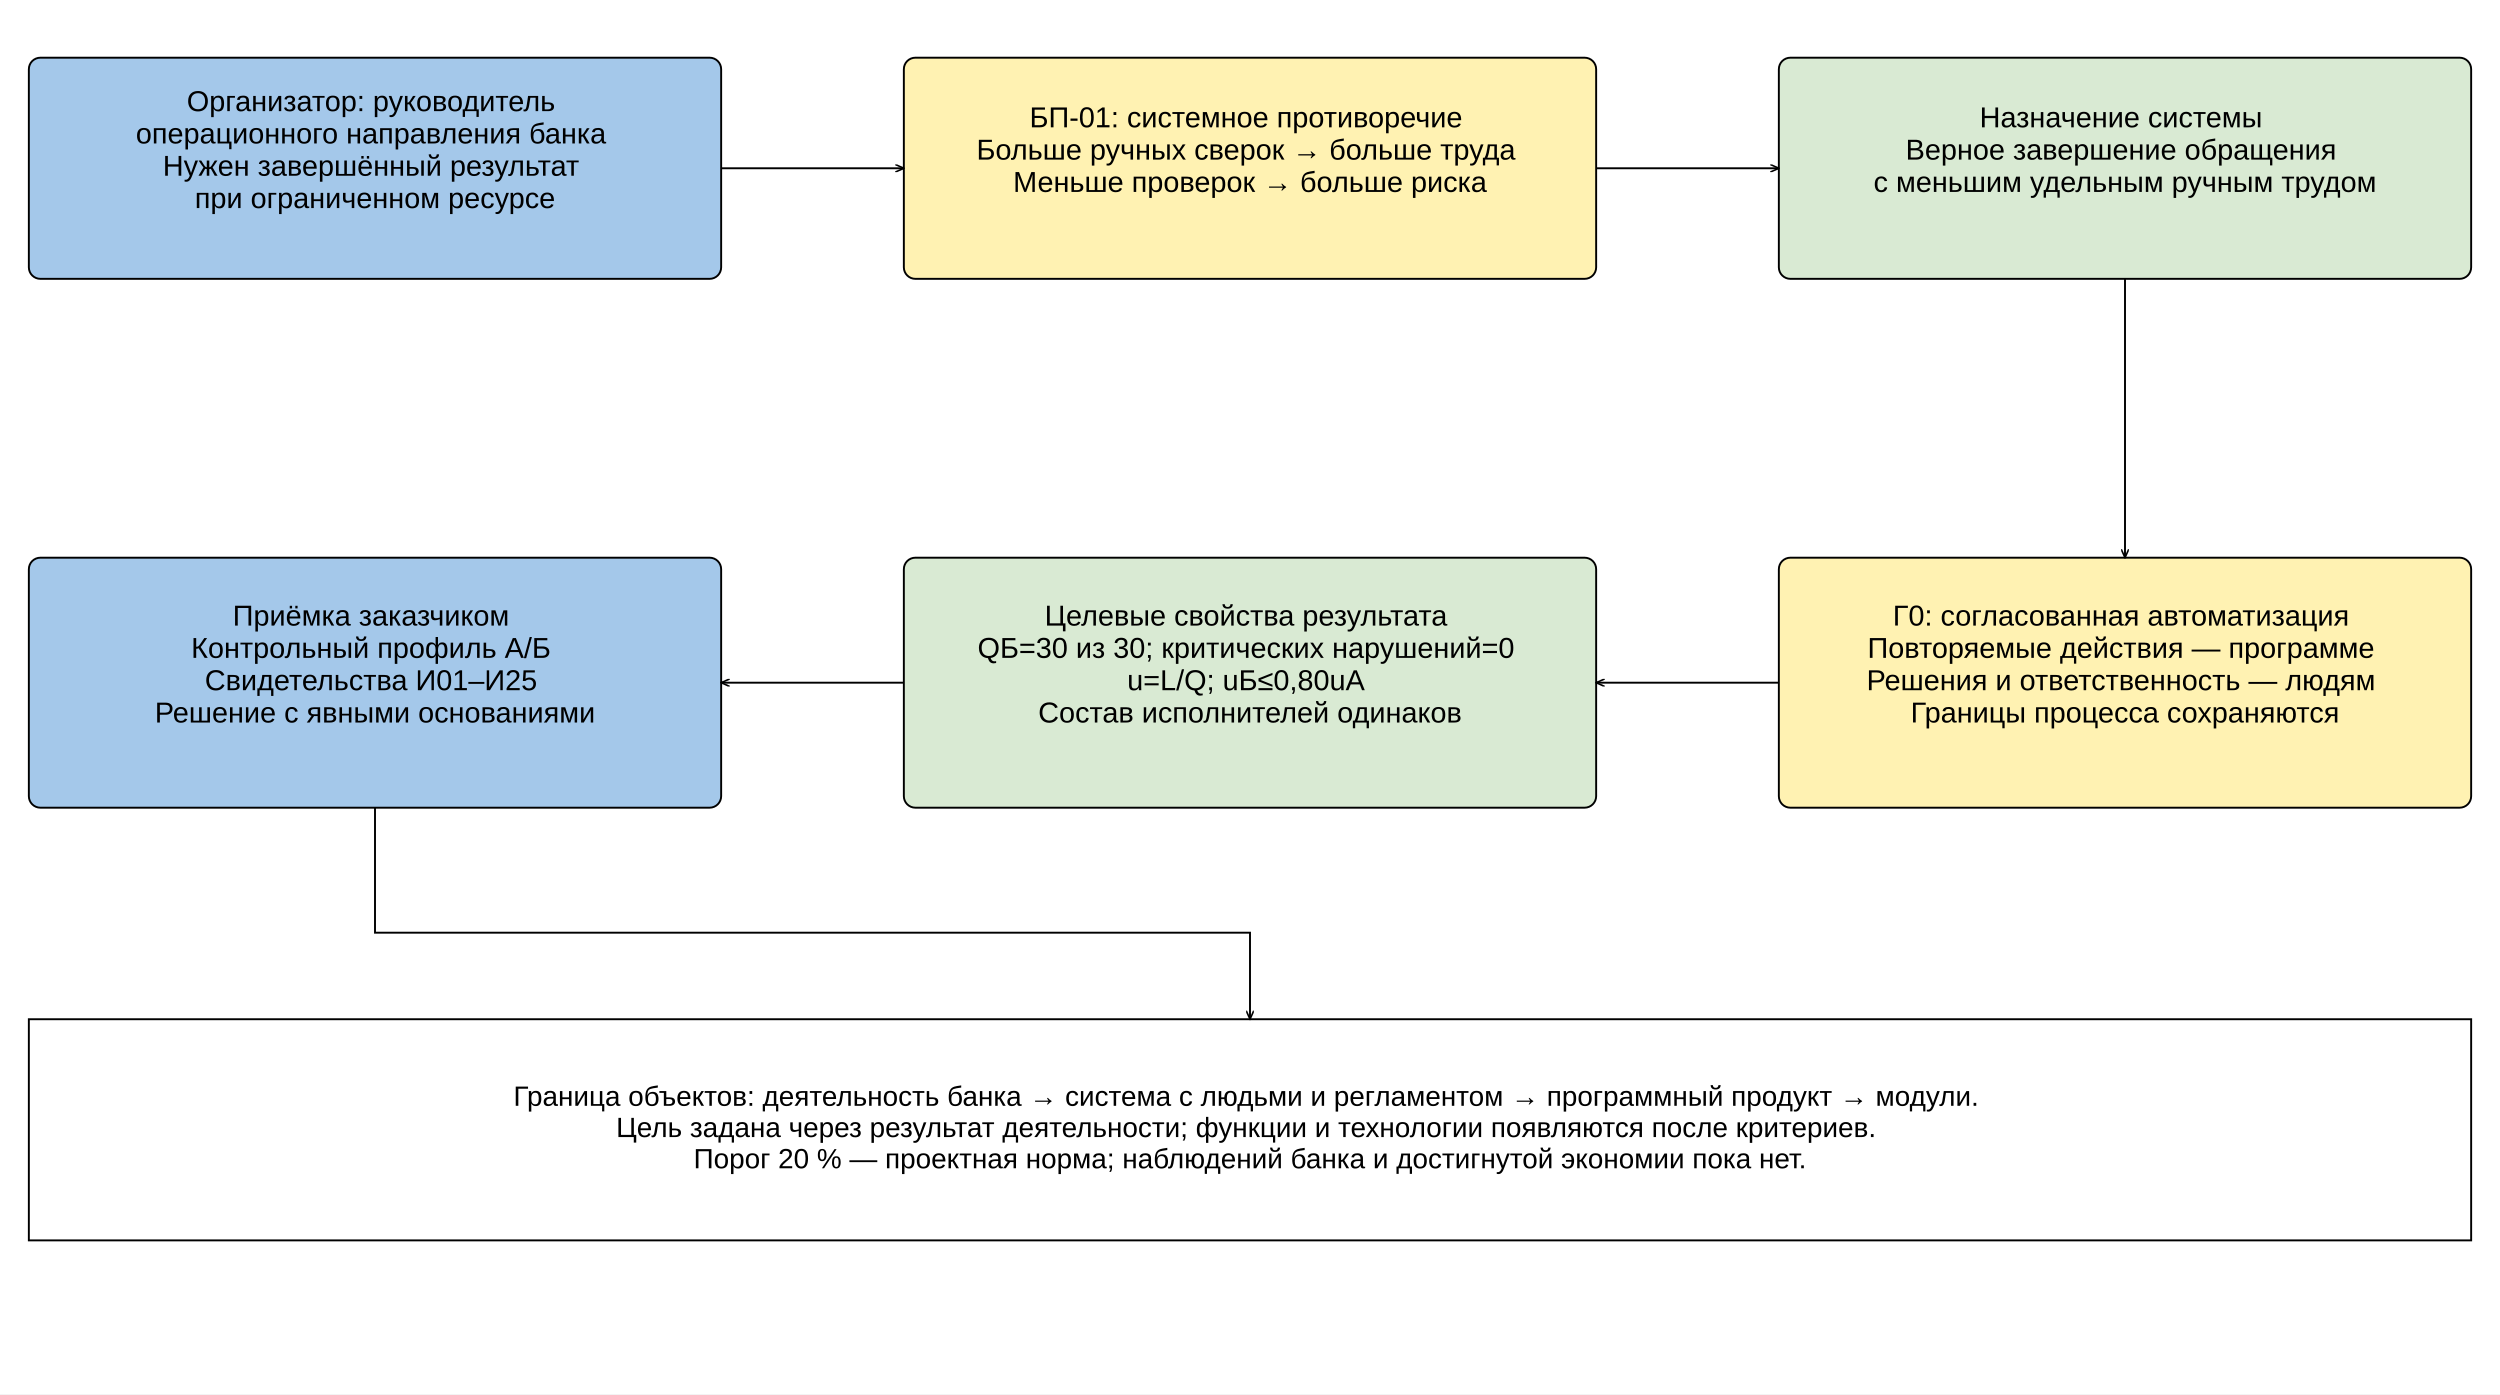
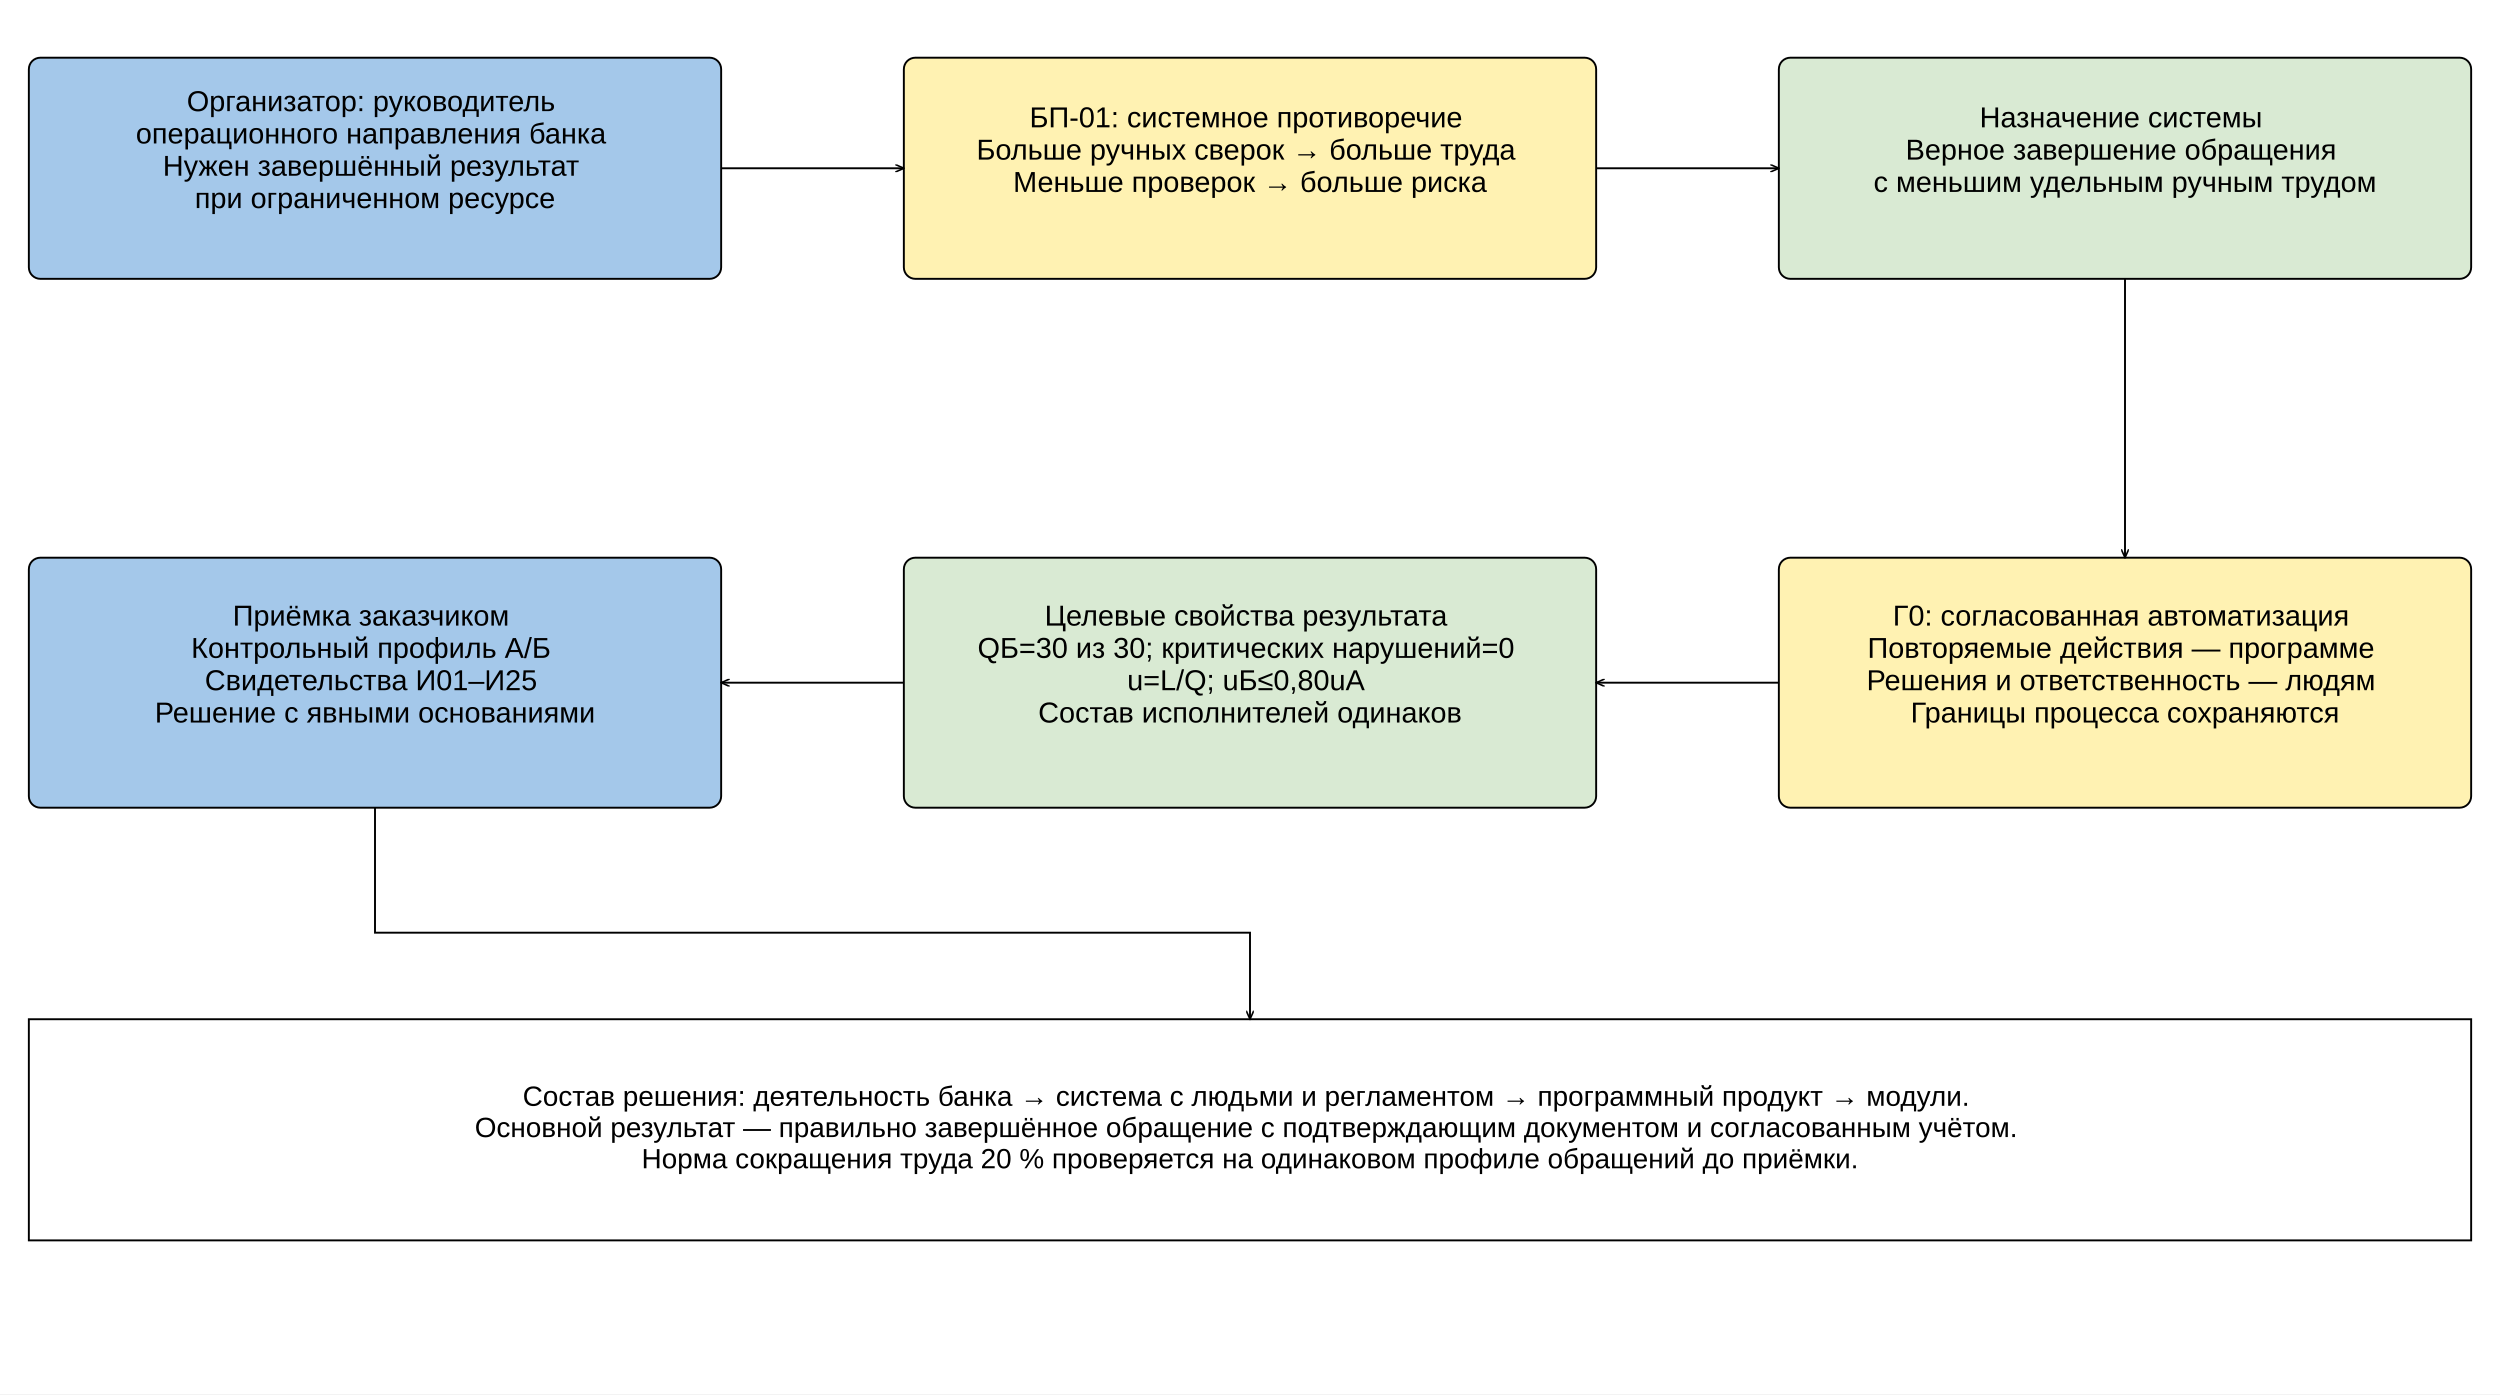
<svg xmlns="http://www.w3.org/2000/svg" width="2600" height="1450" viewBox="0 0 2600 1450">
  <defs>
    <marker id="arrow" markerWidth="10" markerHeight="8" refX="9" refY="4" orient="auto" markerUnits="userSpaceOnUse">
      <path d="M 0 0 L 9 4 L 0 8" fill="none" stroke="black" stroke-width="1.7" />
    </marker>
  </defs>
  <rect width="100%" height="100%" fill="white" />
  <rect x="30" y="60" width="720" height="230" rx="12" fill="#A4C8EA" stroke="black" stroke-width="2" />
  <text x="390.0" y="115.60" text-anchor="middle" font-family="Arial" font-size="30" fill="black">
    <tspan x="390.0" dy="0">Организатор: руководитель</tspan>
    <tspan x="390.0" dy="33.6">операционного направления банка</tspan>
    <tspan x="390.0" dy="33.6" />
    <tspan x="390.0" dy="33.6">Нужен завершённый результат</tspan>
    <tspan x="390.0" dy="33.6">при ограниченном ресурсе</tspan>
  </text>
  <rect x="940" y="60" width="720" height="230" rx="12" fill="#FFF2B2" stroke="black" stroke-width="2" />
  <text x="1300.0" y="132.40" text-anchor="middle" font-family="Arial" font-size="30" fill="black">
    <tspan x="1300.0" dy="0">БП-01: системное противоречие</tspan>
    <tspan x="1300.0" dy="33.6" />
    <tspan x="1300.0" dy="33.6">Больше ручных сверок → больше труда</tspan>
    <tspan x="1300.0" dy="33.6">Меньше проверок → больше риска</tspan>
  </text>
  <rect x="1850" y="60" width="720" height="230" rx="12" fill="#D9EAD3" stroke="black" stroke-width="2" />
  <text x="2210.0" y="132.40" text-anchor="middle" font-family="Arial" font-size="30" fill="black">
    <tspan x="2210.0" dy="0">Назначение системы</tspan>
    <tspan x="2210.0" dy="33.6" />
    <tspan x="2210.0" dy="33.6">Верное завершение обращения</tspan>
    <tspan x="2210.0" dy="33.6">с меньшим удельным ручным трудом</tspan>
  </text>
  <rect x="1850" y="580" width="720" height="260" rx="12" fill="#FFF2B2" stroke="black" stroke-width="2" />
  <text x="2210.0" y="650.60" text-anchor="middle" font-family="Arial" font-size="30" fill="black">
    <tspan x="2210.0" dy="0">Г0: согласованная автоматизация</tspan>
    <tspan x="2210.0" dy="33.6" />
    <tspan x="2210.0" dy="33.6">Повторяемые действия — программе</tspan>
    <tspan x="2210.0" dy="33.6">Решения и ответственность — людям</tspan>
    <tspan x="2210.0" dy="33.6">Границы процесса сохраняются</tspan>
  </text>
  <rect x="940" y="580" width="720" height="260" rx="12" fill="#D9EAD3" stroke="black" stroke-width="2" />
  <text x="1300.0" y="650.60" text-anchor="middle" font-family="Arial" font-size="30" fill="black">
    <tspan x="1300.0" dy="0">Целевые свойства результата</tspan>
    <tspan x="1300.0" dy="33.6" />
    <tspan x="1300.0" dy="33.6">QБ=30 из 30; критических нарушений=0</tspan>
    <tspan x="1300.0" dy="33.6">u=L/Q; uБ≤0,80uА</tspan>
    <tspan x="1300.0" dy="33.6">Состав исполнителей одинаков</tspan>
  </text>
  <rect x="30" y="580" width="720" height="260" rx="12" fill="#A4C8EA" stroke="black" stroke-width="2" />
  <text x="390.0" y="650.60" text-anchor="middle" font-family="Arial" font-size="30" fill="black">
    <tspan x="390.0" dy="0">Приёмка заказчиком</tspan>
    <tspan x="390.0" dy="33.6" />
    <tspan x="390.0" dy="33.6">Контрольный профиль А/Б</tspan>
    <tspan x="390.0" dy="33.6">Свидетельства И01–И25</tspan>
    <tspan x="390.0" dy="33.6">Решение с явными основаниями</tspan>
  </text>
  <polyline points="750,175 940,175" fill="none" stroke="black" stroke-width="2" marker-end="url(#arrow)" />
  <polyline points="1660,175 1850,175" fill="none" stroke="black" stroke-width="2" marker-end="url(#arrow)" />
  <polyline points="2210,290 2210,580" fill="none" stroke="black" stroke-width="2" marker-end="url(#arrow)" />
  <polyline points="1850,710 1660,710" fill="none" stroke="black" stroke-width="2" marker-end="url(#arrow)" />
  <polyline points="940,710 750,710" fill="none" stroke="black" stroke-width="2" marker-end="url(#arrow)" />
  <rect x="30" y="1060" width="2540" height="230" rx="0" fill="#FFFFFF" stroke="black" stroke-width="2" />
  <text x="1300.0" y="1150.06" text-anchor="middle" font-family="Arial" font-size="29" fill="black">
-     <tspan x="1300.0" dy="0">Граница объектов: деятельность банка → система с людьми и регламентом → программный продукт → модули.</tspan>
-     <tspan x="1300.0" dy="32.48">Цель задана через результат деятельности; функции и технологии появляются после критериев.</tspan>
-     <tspan x="1300.0" dy="32.48">Порог 20 % — проектная норма; наблюдений банка и достигнутой экономии пока нет.</tspan>
+     <tspan x="1300.0" dy="0">Состав решения: деятельность банка → система с людьми и регламентом → программный продукт → модули.</tspan>
+     <tspan x="1300.0" dy="32.48">Основной результат — правильно завершённое обращение с подтверждающим документом и согласованным учётом.</tspan>
+     <tspan x="1300.0" dy="32.48">Норма сокращения труда 20 % проверяется на одинаковом профиле обращений до приёмки.</tspan>
  </text>
  <polyline points="390,840 390,970 1300,970 1300,1060" fill="none" stroke="black" stroke-width="2" marker-end="url(#arrow)" />
</svg>
